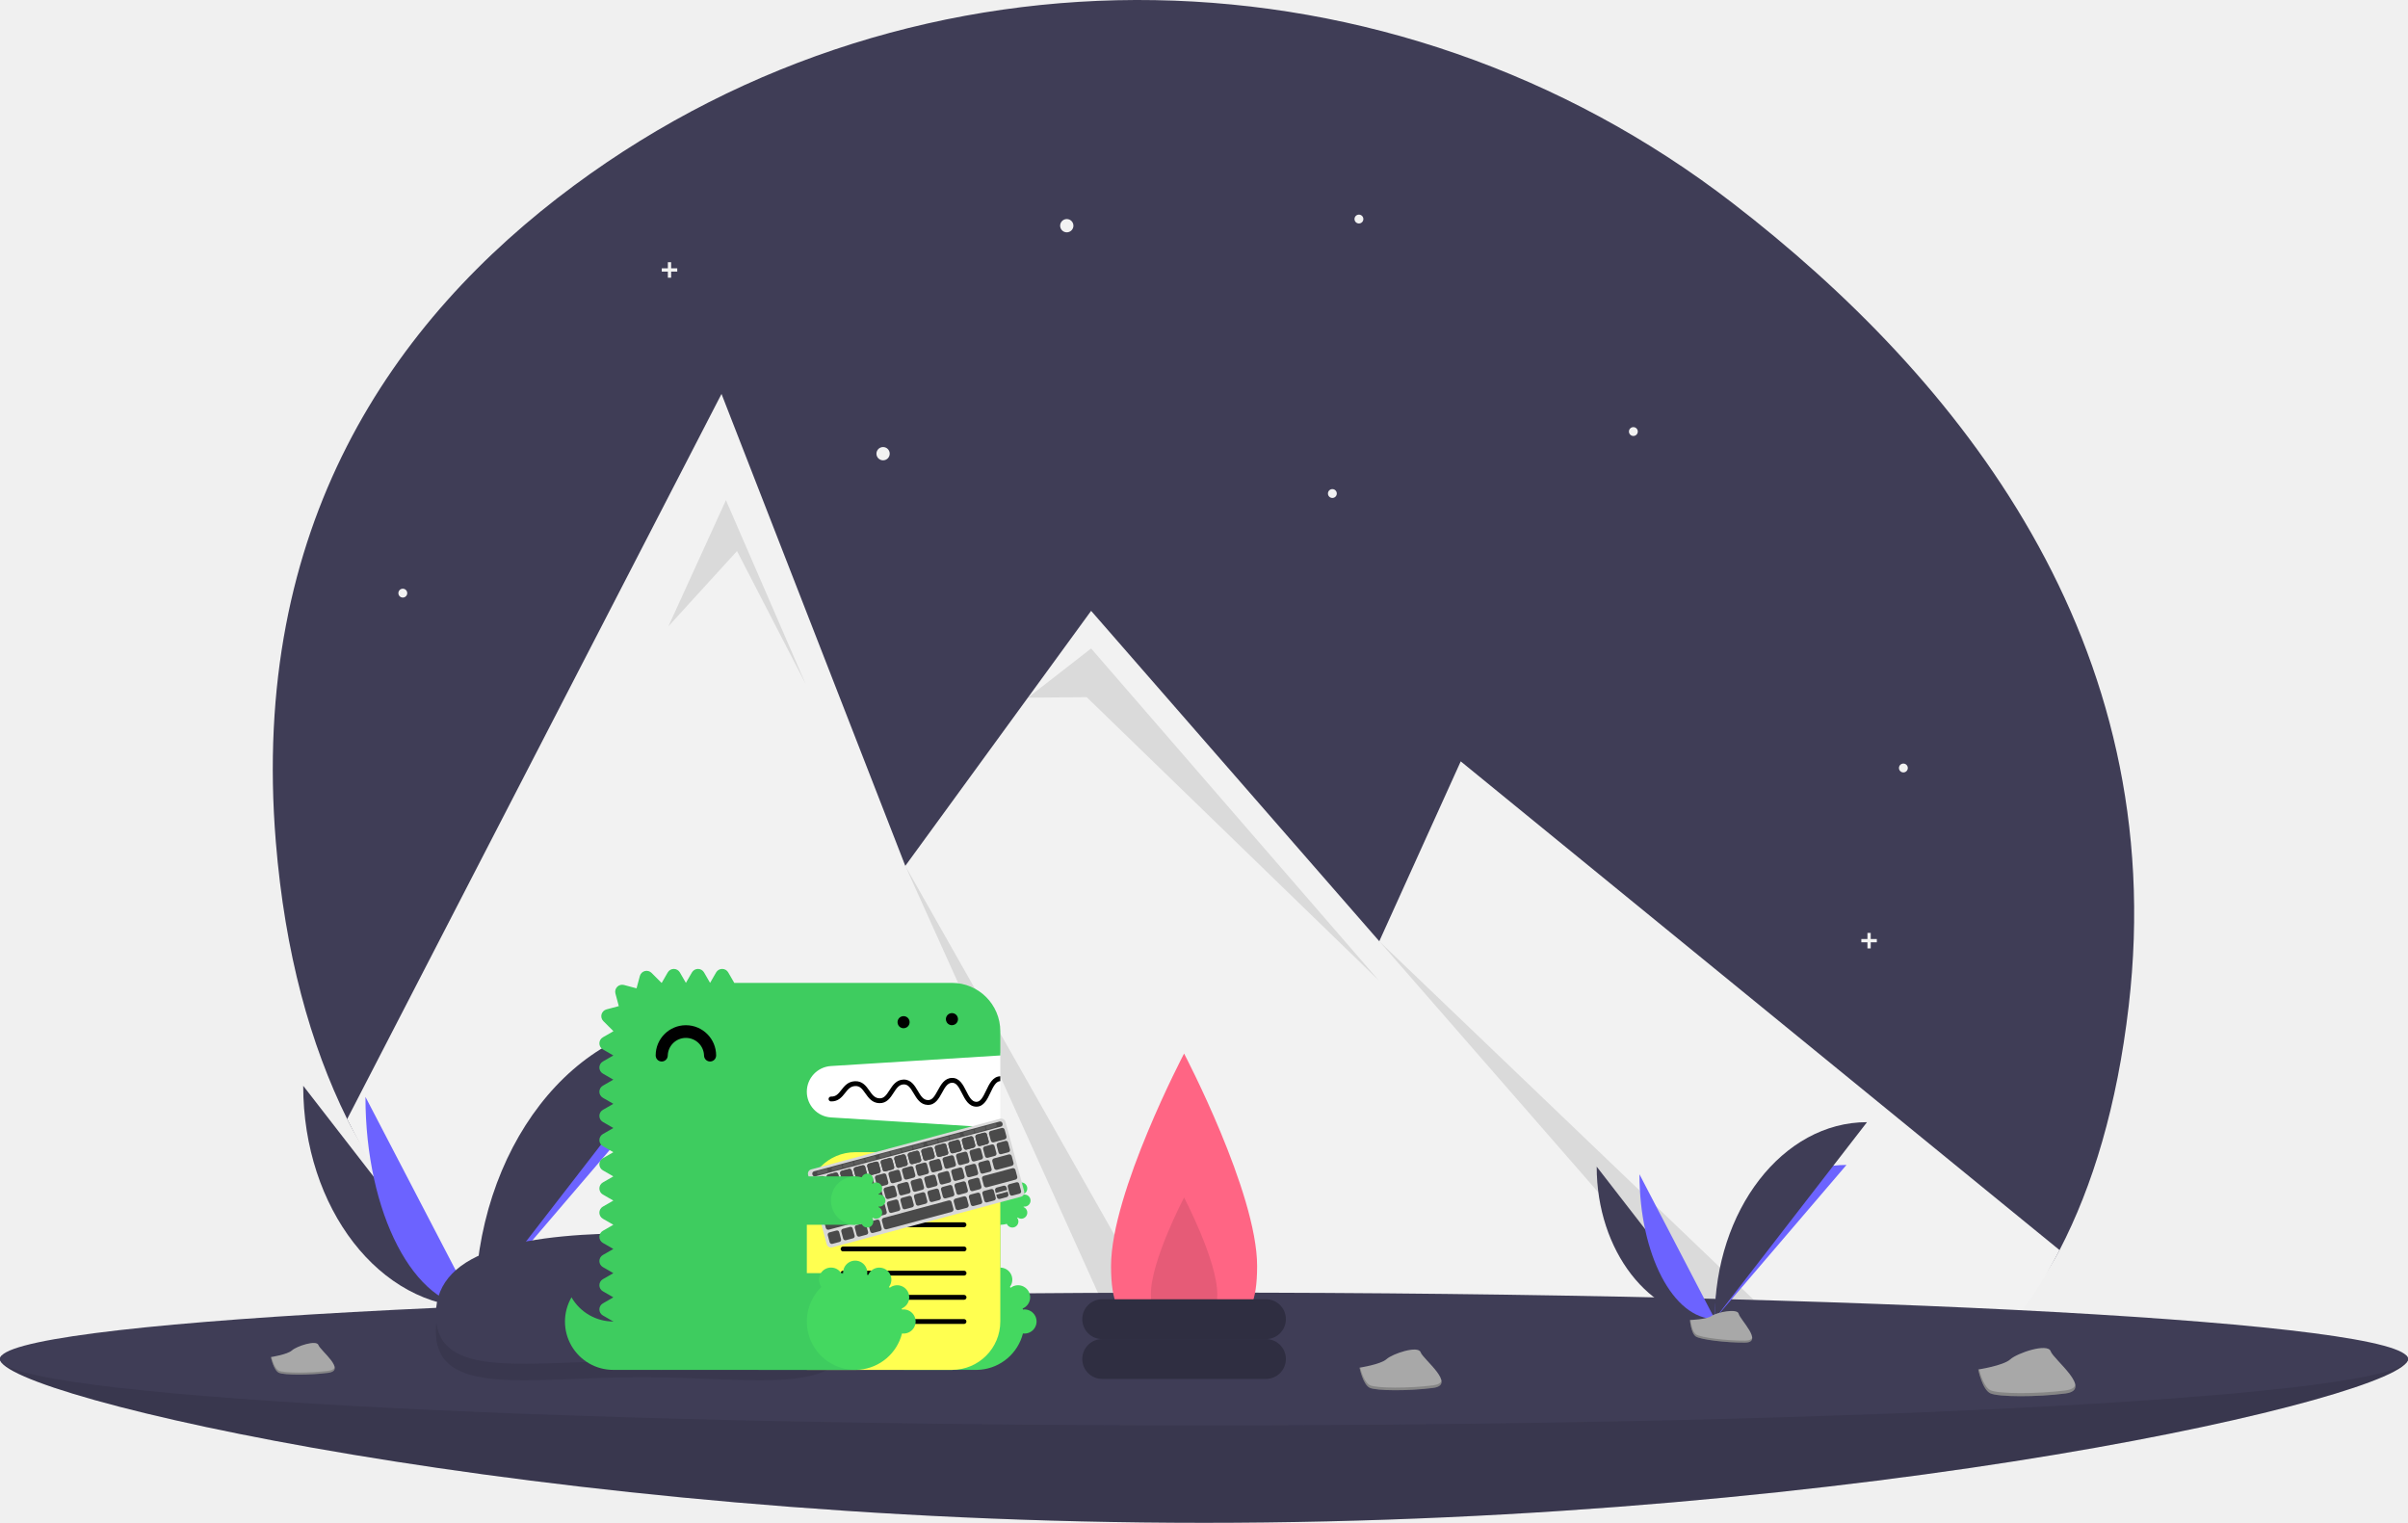
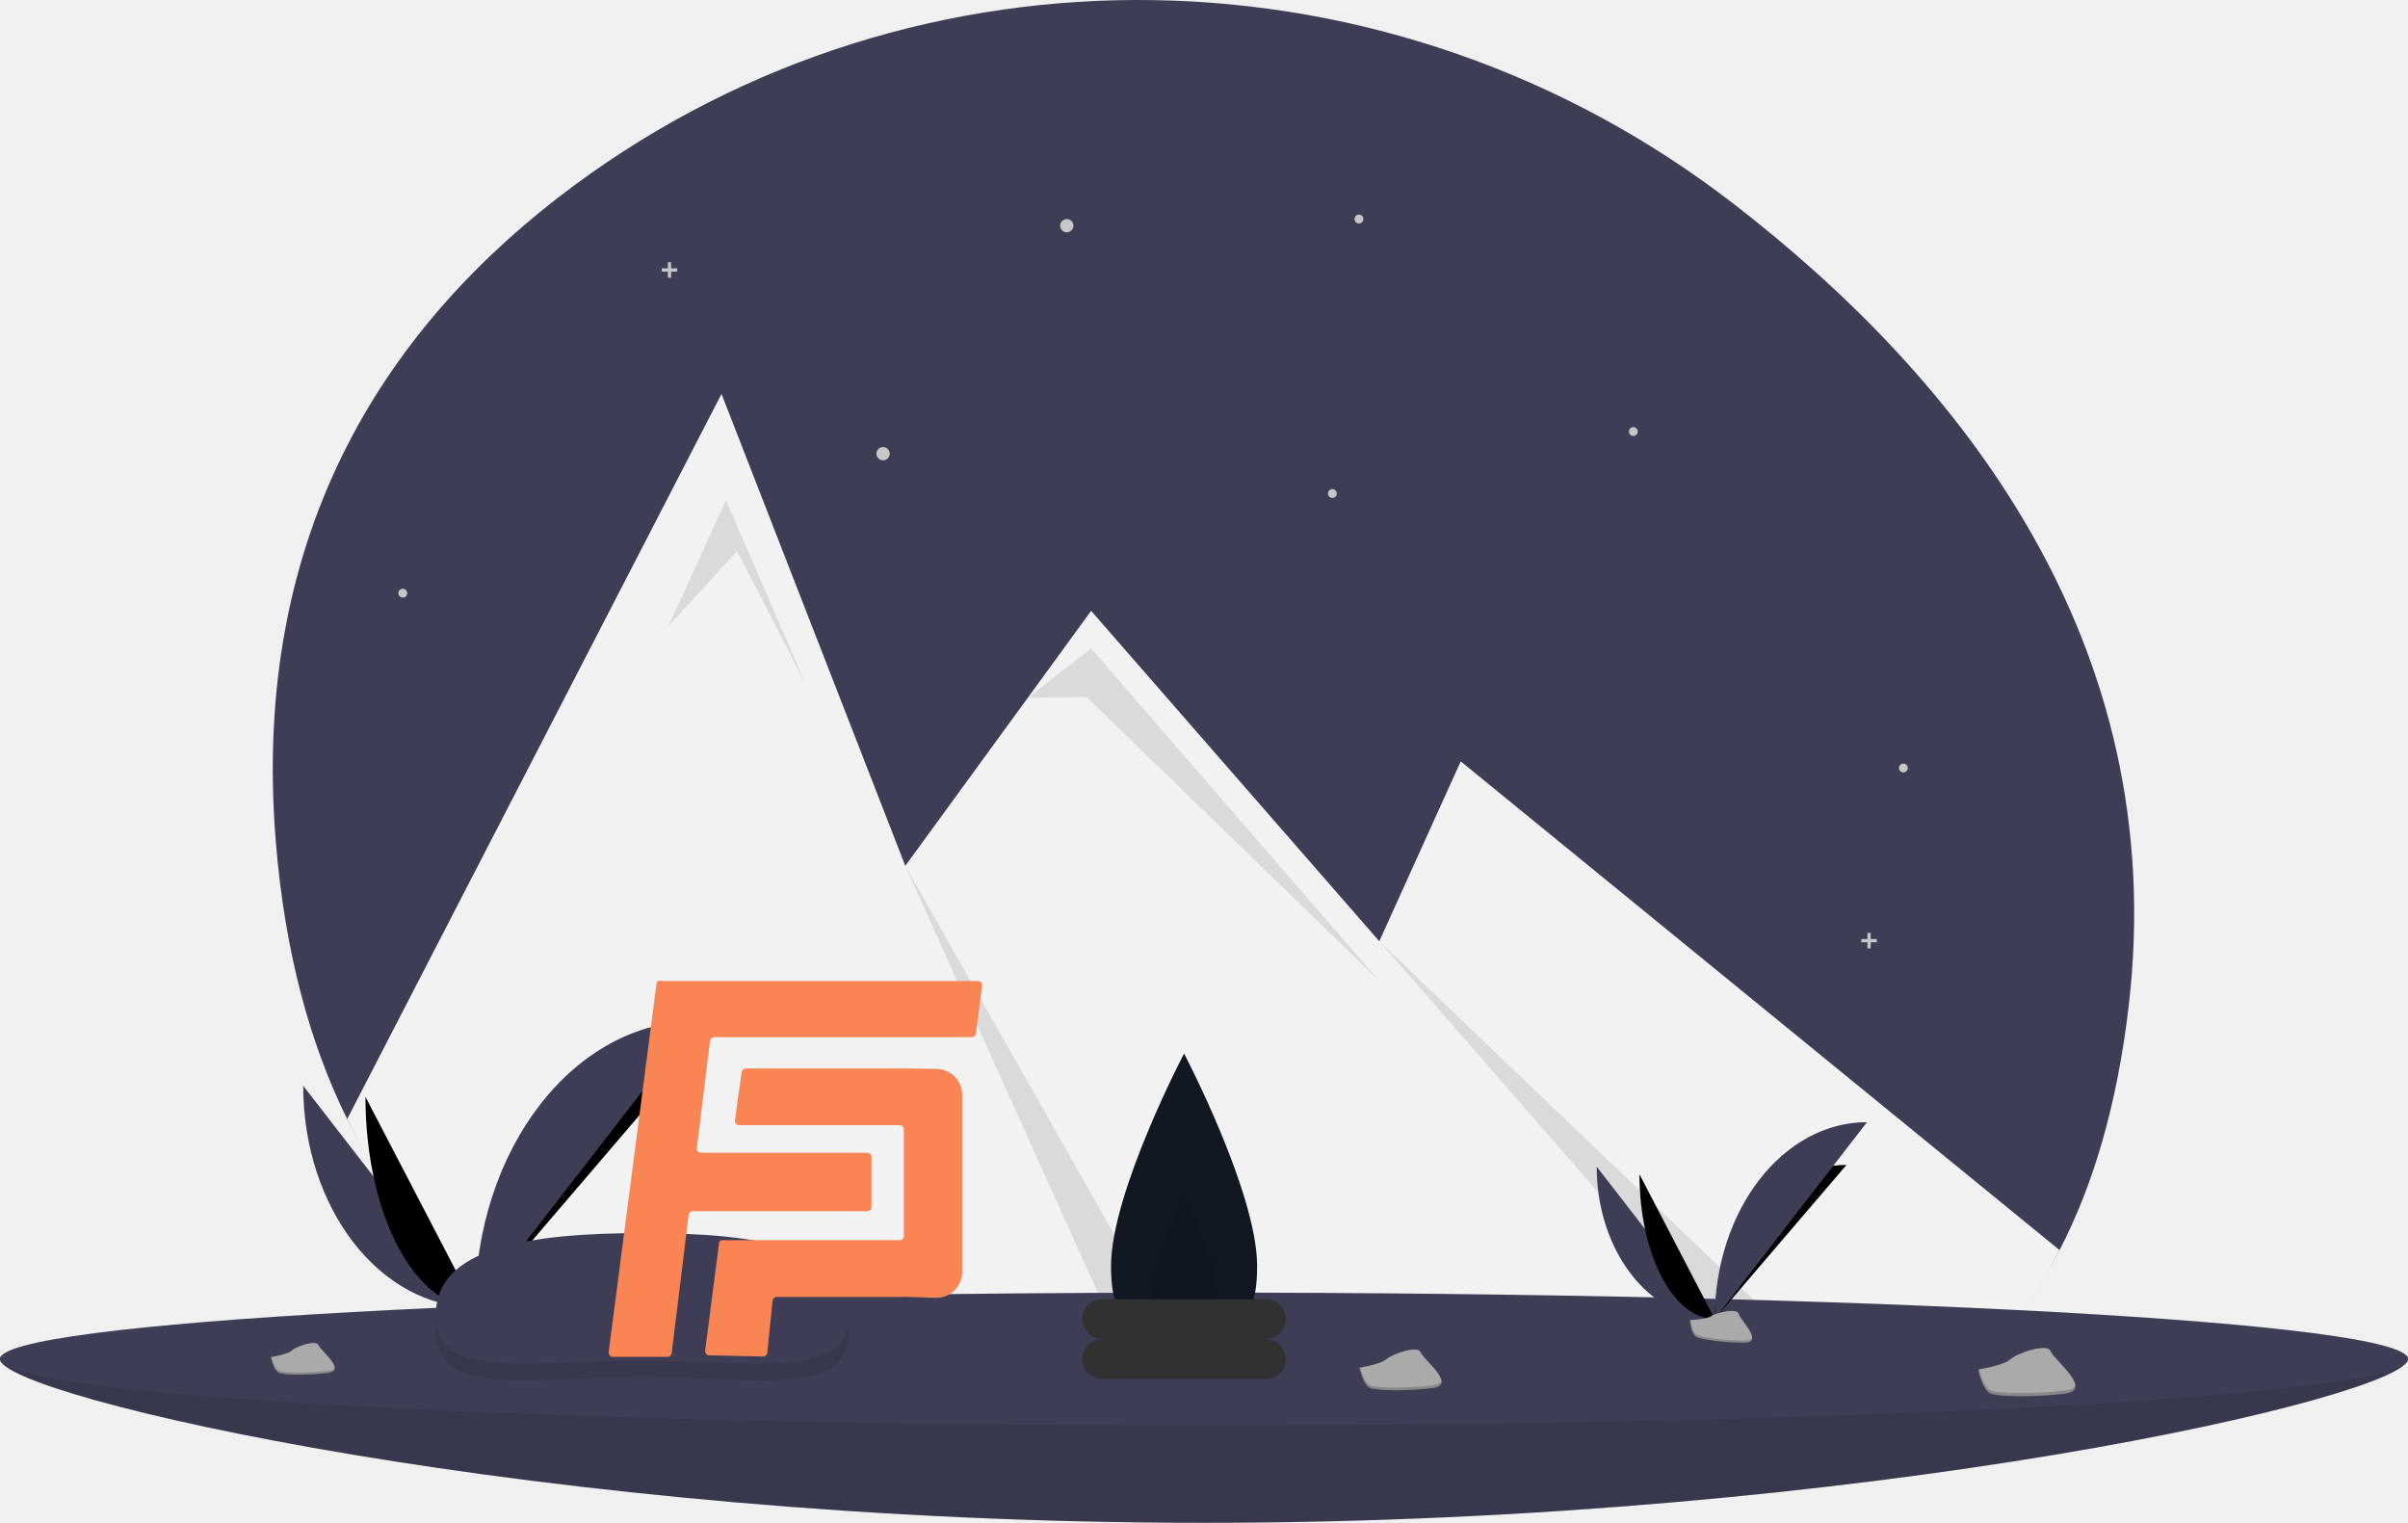
- <svg xmlns="http://www.w3.org/2000/svg" width="1088" height="687.962" viewBox="0 0 1088 687.962">
-   <g id="Group_12" data-name="Group 12" transform="translate(-57 -56)">
-     <g id="Group_11" data-name="Group 11" transform="translate(57 56)">
-       <path id="Path_83" data-name="Path 83" d="M1017.81,560.461c-5.27,45.15-16.22,81.4-31.25,110.31-20,38.52-54.21,54.04-84.77,70.28a193.275,193.275,0,0,1-27.46,11.94c-55.61,19.3-117.85,14.18-166.74,3.99a657.282,657.282,0,0,0-104.09-13.16q-14.97-.675-29.97-.67c-15.42.02-293.07,5.29-360.67-131.57-16.69-33.76-28.13-75-32.24-125.27-11.63-142.12,52.29-235.46,134.74-296.47,155.97-115.41,369.76-110.57,523.43,7.88C941.15,276.621,1036.99,396.031,1017.81,560.461Z" transform="translate(-56 -106.019)" fill="#3f3d56" />
-       <path id="Path_84" data-name="Path 84" d="M986.56,670.771c-20,38.52-47.21,64.04-77.77,80.28a193.272,193.272,0,0,1-27.46,11.94c-55.61,19.3-117.85,14.18-166.74,3.99a657.3,657.3,0,0,0-104.09-13.16q-14.97-.675-29.97-.67-23.13.03-46.25,1.72c-100.17,7.36-253.82-6.43-321.42-143.29L382,283.981,444.95,445.6l20.09,51.59,55.37-75.98L549,381.981l130.2,149.27,36.8-81.27L970.78,657.9l14.21,11.59Z" transform="translate(-56 -106.019)" fill="#f2f2f2" />
-       <path id="Path_85" data-name="Path 85" d="M302,282.962l26-57,36,83-31-60Z" opacity="0.1" />
-       <path id="Path_86" data-name="Path 86" d="M610.5,753.821q-14.97-.675-29.97-.67L465.04,497.191Z" transform="translate(-56 -106.019)" opacity="0.1" />
-       <path id="Path_87" data-name="Path 87" d="M464.411,315.191,493,292.962l130,150-132-128Z" opacity="0.1" />
-       <path id="Path_88" data-name="Path 88" d="M908.79,751.051a193.265,193.265,0,0,1-27.46,11.94L679.2,531.251Z" transform="translate(-56 -106.019)" opacity="0.1" />
-       <circle id="Ellipse_11" data-name="Ellipse 11" cx="3" cy="3" r="3" transform="translate(479 98.962)" fill="#f2f2f2" />
-       <circle id="Ellipse_12" data-name="Ellipse 12" cx="3" cy="3" r="3" transform="translate(396 201.962)" fill="#f2f2f2" />
-       <circle id="Ellipse_13" data-name="Ellipse 13" cx="2" cy="2" r="2" transform="translate(600 220.962)" fill="#f2f2f2" />
-       <circle id="Ellipse_14" data-name="Ellipse 14" cx="2" cy="2" r="2" transform="translate(180 265.962)" fill="#f2f2f2" />
-       <circle id="Ellipse_15" data-name="Ellipse 15" cx="2" cy="2" r="2" transform="translate(612 96.962)" fill="#f2f2f2" />
-       <circle id="Ellipse_16" data-name="Ellipse 16" cx="2" cy="2" r="2" transform="translate(736 192.962)" fill="#f2f2f2" />
-       <circle id="Ellipse_17" data-name="Ellipse 17" cx="2" cy="2" r="2" transform="translate(858 344.962)" fill="#f2f2f2" />
-       <path id="Path_89" data-name="Path 89" d="M306,121.222h-2.76v-2.76h-1.48v2.76H299V122.7h2.76v2.759h1.48V122.7H306Z" fill="#f2f2f2" />
-       <path id="Path_90" data-name="Path 90" d="M848,424.222h-2.76v-2.76h-1.48v2.76H841V425.7h2.76v2.759h1.48V425.7H848Z" fill="#f2f2f2" />
-       <path id="Path_91" data-name="Path 91" d="M1144,719.981c0,16.569-243.557,74-544,74s-544-57.431-544-74,243.557,14,544,14S1144,703.413,1144,719.981Z" transform="translate(-56 -106.019)" fill="#3f3d56" />
-       <path id="Path_92" data-name="Path 92" d="M1144,719.981c0,16.569-243.557,74-544,74s-544-57.431-544-74,243.557,14,544,14S1144,703.413,1144,719.981Z" transform="translate(-56 -106.019)" opacity="0.1" />
-       <ellipse id="Ellipse_18" data-name="Ellipse 18" cx="544" cy="30" rx="544" ry="30" transform="translate(0 583.962)" fill="#3f3d56" />
-       <path id="Path_93" data-name="Path 93" d="M624,677.981c0,33.137-14.775,24-33,24s-33,9.137-33-24,33-96,33-96S624,644.844,624,677.981Z" transform="translate(-56 -106.019)" fill="#ff6584" />
-       <path id="Path_94" data-name="Path 94" d="M606,690.66c0,15.062-6.716,10.909-15,10.909s-15,4.153-15-10.909,15-43.636,15-43.636S606,675.6,606,690.66Z" transform="translate(-56 -106.019)" opacity="0.1" />
-       <rect id="Rectangle_97" data-name="Rectangle 97" width="92" height="18" rx="9" transform="translate(489 604.962)" fill="#2f2e41" />
-       <rect id="Rectangle_98" data-name="Rectangle 98" width="92" height="18" rx="9" transform="translate(489 586.962)" fill="#2f2e41" />
-       <path id="Path_95" data-name="Path 95" d="M193,596.547c0,55.343,34.719,100.126,77.626,100.126" transform="translate(-56 -106.019)" fill="#3f3d56" />
-       <path id="Path_96" data-name="Path 96" d="M270.626,696.673c0-55.965,38.745-101.251,86.626-101.251" transform="translate(-56 -106.019)" fill="#6c63ff" />
-       <path id="Path_97" data-name="Path 97" d="M221.125,601.564c0,52.57,22.14,95.109,49.5,95.109" transform="translate(-56 -106.019)" fill="#6c63ff" />
-       <path id="Path_98" data-name="Path 98" d="M270.626,696.673c0-71.511,44.783-129.377,100.126-129.377" transform="translate(-56 -106.019)" fill="#3f3d56" />
-       <path id="Path_99" data-name="Path 99" d="M254.3,697.379s11.009-.339,14.326-2.7,16.934-5.183,17.757-1.395,16.544,18.844,4.115,18.945-28.879-1.936-32.19-3.953S254.3,697.379,254.3,697.379Z" transform="translate(-56 -106.019)" fill="#a8a8a8" />
-       <path id="Path_100" data-name="Path 100" d="M290.716,710.909c-12.429.1-28.879-1.936-32.19-3.953-2.522-1.536-3.527-7.048-3.863-9.591l-.368.014s.7,8.879,4.009,10.9,19.761,4.053,32.19,3.953c3.588-.029,4.827-1.305,4.759-3.2C294.755,710.174,293.386,710.887,290.716,710.909Z" transform="translate(-56 -106.019)" opacity="0.2" />
-       <path id="Path_101" data-name="Path 101" d="M777.429,633.081c0,38.029,23.857,68.8,53.341,68.8" transform="translate(-56 -106.019)" fill="#3f3d56" />
-       <path id="Path_102" data-name="Path 102" d="M830.769,701.882c0-38.456,26.623-69.575,59.525-69.575" transform="translate(-56 -106.019)" fill="#6c63ff" />
-       <path id="Path_103" data-name="Path 103" d="M796.755,636.528c0,36.124,15.213,65.354,34.014,65.354" transform="translate(-56 -106.019)" fill="#6c63ff" />
-       <path id="Path_104" data-name="Path 104" d="M830.769,701.882c0-49.139,30.773-88.9,68.8-88.9" transform="translate(-56 -106.019)" fill="#3f3d56" />
-       <path id="Path_105" data-name="Path 105" d="M819.548,702.367s7.565-.233,9.844-1.856,11.636-3.562,12.2-.958,11.368,12.949,2.828,13.018-19.844-1.33-22.119-2.716S819.548,702.367,819.548,702.367Z" transform="translate(-56 -106.019)" fill="#a8a8a8" />
-       <path id="Path_106" data-name="Path 106" d="M844.574,711.664c-8.54.069-19.844-1.33-22.119-2.716-1.733-1.056-2.423-4.843-2.654-6.59l-.253.01s.479,6.1,2.755,7.487,13.579,2.785,22.119,2.716c2.465-.02,3.317-.9,3.27-2.2C847.349,711.159,846.409,711.649,844.574,711.664Z" transform="translate(-56 -106.019)" opacity="0.2" />
-       <path id="Path_107" data-name="Path 107" d="M949.813,724.718s11.36-1.729,14.5-4.591,16.89-7.488,18.217-3.667,19.494,17.447,6.633,19.107-30.153,1.609-33.835-.065S949.813,724.718,949.813,724.718Z" transform="translate(-56 -106.019)" fill="#a8a8a8" />
-       <path id="Path_108" data-name="Path 108" d="M989.228,734.173c-12.86,1.659-30.153,1.609-33.835-.065-2.8-1.275-4.535-6.858-5.2-9.45l-.379.061s1.833,9.109,5.516,10.783,20.975,1.725,33.835.065c3.712-.479,4.836-1.956,4.529-3.906C993.319,732.907,991.991,733.817,989.228,734.173Z" transform="translate(-56 -106.019)" opacity="0.2" />
-       <path id="Path_109" data-name="Path 109" d="M670.26,723.9s9.587-1.459,12.237-3.875,14.255-6.32,15.374-3.095,16.452,14.725,5.6,16.125-25.448,1.358-28.555-.055S670.26,723.9,670.26,723.9Z" transform="translate(-56 -106.019)" fill="#a8a8a8" />
-       <path id="Path_110" data-name="Path 110" d="M703.524,731.875c-10.853,1.4-25.448,1.358-28.555-.055-2.367-1.076-3.827-5.788-4.39-7.976l-.32.051s1.547,7.687,4.655,9.1,17.7,1.456,28.555.055c3.133-.4,4.081-1.651,3.822-3.3C706.977,730.807,705.856,731.575,703.524,731.875Z" transform="translate(-56 -106.019)" opacity="0.2" />
-       <path id="Path_111" data-name="Path 111" d="M178.389,719.109s7.463-1.136,9.527-3.016,11.1-4.92,11.969-2.409,12.808,11.463,4.358,12.553-19.811,1.057-22.23-.043S178.389,719.109,178.389,719.109Z" transform="translate(-56 -106.019)" fill="#a8a8a8" />
-       <path id="Path_112" data-name="Path 112" d="M204.285,725.321c-8.449,1.09-19.811,1.057-22.23-.043-1.842-.838-2.979-4.506-3.417-6.209l-.249.04s1.2,5.984,3.624,7.085,13.781,1.133,22.23.043c2.439-.315,3.177-1.285,2.976-2.566C206.973,724.489,206.1,725.087,204.285,725.321Z" transform="translate(-56 -106.019)" opacity="0.2" />
-       <path id="Path_113" data-name="Path 113" d="M439.7,707.337c0,30.22-42.124,20.873-93.7,20.873s-93.074,9.347-93.074-20.873,42.118-36.793,93.694-36.793S439.7,677.117,439.7,707.337Z" transform="translate(-56 -106.019)" opacity="0.1" />
-       <path id="Path_114" data-name="Path 114" d="M439.7,699.9c0,30.22-42.124,20.873-93.7,20.873s-93.074,9.347-93.074-20.873S295.04,663.1,346.616,663.1,439.7,669.676,439.7,699.9Z" transform="translate(-56 -106.019)" fill="#3f3d56" />
-     </g>
-     <g id="docusaurus_keytar" transform="translate(312.271 493.733)">
-       <path id="Path_40" data-name="Path 40" d="M99,52h91.791V89.153H99Z" transform="translate(5.904 -14.001)" fill="#fff" fill-rule="evenodd" />
-       <path id="Path_41" data-name="Path 41" d="M24.855,163.927A21.828,21.828,0,0,1,5.947,153a21.829,21.829,0,0,0,18.908,32.782H46.71V163.927Z" transform="translate(-3 -4.634)" fill="#3ecc5f" fill-rule="evenodd" />
-       <path id="Path_42" data-name="Path 42" d="M121.861,61.1l76.514-4.782V45.39A21.854,21.854,0,0,0,176.52,23.535H78.173L75.441,18.8a3.154,3.154,0,0,0-5.464,0l-2.732,4.732L64.513,18.8a3.154,3.154,0,0,0-5.464,0l-2.732,4.732L53.586,18.8a3.154,3.154,0,0,0-5.464,0L45.39,23.535c-.024,0-.046,0-.071,0l-4.526-4.525a3.153,3.153,0,0,0-5.276,1.414l-1.5,5.577-5.674-1.521a3.154,3.154,0,0,0-3.863,3.864L26,34.023l-5.575,1.494a3.155,3.155,0,0,0-1.416,5.278l4.526,4.526c0,.023,0,.046,0,.07L18.8,48.122a3.154,3.154,0,0,0,0,5.464l4.732,2.732L18.8,59.05a3.154,3.154,0,0,0,0,5.464l4.732,2.732L18.8,69.977a3.154,3.154,0,0,0,0,5.464l4.732,2.732L18.8,80.9a3.154,3.154,0,0,0,0,5.464L23.535,89.1,18.8,91.832a3.154,3.154,0,0,0,0,5.464l4.732,2.732L18.8,102.76a3.154,3.154,0,0,0,0,5.464l4.732,2.732L18.8,113.687a3.154,3.154,0,0,0,0,5.464l4.732,2.732L18.8,124.615a3.154,3.154,0,0,0,0,5.464l4.732,2.732L18.8,135.542a3.154,3.154,0,0,0,0,5.464l4.732,2.732L18.8,146.469a3.154,3.154,0,0,0,0,5.464l4.732,2.732L18.8,157.4a3.154,3.154,0,0,0,0,5.464l4.732,2.732L18.8,168.324a3.154,3.154,0,0,0,0,5.464l4.732,2.732A21.854,21.854,0,0,0,45.39,198.375H176.52a21.854,21.854,0,0,0,21.855-21.855V89.1l-76.514-4.782a11.632,11.632,0,0,1,0-23.219" transform="translate(-1.681 -17.226)" fill="#3ecc5f" fill-rule="evenodd" />
-       <path id="Path_43" data-name="Path 43" d="M143,186.71h32.782V143H143Z" transform="translate(9.984 -5.561)" fill="#3ecc5f" fill-rule="evenodd" />
-       <path id="Path_44" data-name="Path 44" d="M196.71,159.855a5.438,5.438,0,0,0-.7.07c-.042-.164-.081-.329-.127-.493a5.457,5.457,0,1,0-5.4-9.372q-.181-.185-.366-.367a5.454,5.454,0,1,0-9.384-5.4c-.162-.046-.325-.084-.486-.126a5.467,5.467,0,1,0-10.788,0c-.162.042-.325.08-.486.126a5.457,5.457,0,1,0-9.384,5.4,21.843,21.843,0,1,0,36.421,21.02,5.452,5.452,0,1,0,.7-10.858" transform="translate(10.912 -6.025)" fill="#44d860" fill-rule="evenodd" />
-       <path id="Path_45" data-name="Path 45" d="M153,124.855h32.782V103H153Z" transform="translate(10.912 -9.271)" fill="#3ecc5f" fill-rule="evenodd" />
-       <path id="Path_46" data-name="Path 46" d="M194.855,116.765a2.732,2.732,0,1,0,0-5.464,2.811,2.811,0,0,0-.349.035c-.022-.082-.04-.164-.063-.246a2.733,2.733,0,0,0-1.052-5.253,2.7,2.7,0,0,0-1.648.566q-.09-.093-.184-.184a2.7,2.7,0,0,0,.553-1.633,2.732,2.732,0,0,0-5.245-1.07,10.928,10.928,0,1,0,0,21.031,2.732,2.732,0,0,0,5.245-1.07,2.7,2.7,0,0,0-.553-1.633q.093-.09.184-.184a2.7,2.7,0,0,0,1.648.566,2.732,2.732,0,0,0,1.052-5.253c.023-.081.042-.164.063-.246a2.814,2.814,0,0,0,.349.035" transform="translate(12.767 -9.377)" fill="#44d860" fill-rule="evenodd" />
-       <path id="Path_47" data-name="Path 47" d="M65.087,56.891a2.732,2.732,0,0,1-2.732-2.732,8.2,8.2,0,0,0-16.391,0,2.732,2.732,0,0,1-5.464,0,13.659,13.659,0,0,1,27.319,0,2.732,2.732,0,0,1-2.732,2.732" transform="translate(0.478 -15.068)" fill-rule="evenodd" />
-       <path id="Path_48" data-name="Path 48" d="M103,191.347h65.565a21.854,21.854,0,0,0,21.855-21.855V93H124.855A21.854,21.854,0,0,0,103,114.855Z" transform="translate(6.275 -10.199)" fill="#ffff50" fill-rule="evenodd" />
-       <path id="Path_49" data-name="Path 49" d="M173.216,129.787H118.535a1.093,1.093,0,1,1,0-2.185h54.681a1.093,1.093,0,0,1,0,2.185m0,21.855H118.535a1.093,1.093,0,1,1,0-2.186h54.681a1.093,1.093,0,0,1,0,2.186m0,21.855H118.535a1.093,1.093,0,1,1,0-2.185h54.681a1.093,1.093,0,0,1,0,2.185m0-54.434H118.535a1.093,1.093,0,1,1,0-2.185h54.681a1.093,1.093,0,0,1,0,2.185m0,21.652H118.535a1.093,1.093,0,1,1,0-2.186h54.681a1.093,1.093,0,0,1,0,2.186m0,21.855H118.535a1.093,1.093,0,1,1,0-2.186h54.681a1.093,1.093,0,0,1,0,2.186M189.585,61.611c-.013,0-.024-.007-.037-.005-3.377.115-4.974,3.492-6.384,6.472-1.471,3.114-2.608,5.139-4.473,5.078-2.064-.074-3.244-2.406-4.494-4.874-1.436-2.835-3.075-6.049-6.516-5.929-3.329.114-4.932,3.053-6.346,5.646-1.5,2.762-2.529,4.442-4.5,4.364-2.106-.076-3.225-1.972-4.52-4.167-1.444-2.443-3.112-5.191-6.487-5.1-3.272.113-4.879,2.606-6.3,4.808-1.5,2.328-2.552,3.746-4.551,3.662-2.156-.076-3.27-1.65-4.558-3.472-1.447-2.047-3.077-4.363-6.442-4.251-3.2.109-4.807,2.153-6.224,3.954-1.346,1.709-2.4,3.062-4.621,2.977a1.093,1.093,0,0,0-.079,2.186c3.3.11,4.967-1.967,6.417-3.81,1.286-1.635,2.4-3.045,4.582-3.12,2.1-.09,3.091,1.218,4.584,3.327,1.417,2,3.026,4.277,6.263,4.394,3.391.114,5.022-2.42,6.467-4.663,1.292-2,2.406-3.734,4.535-3.807,1.959-.073,3.026,1.475,4.529,4.022,1.417,2.4,3.023,5.121,6.324,5.241,3.415.118,5.064-2.863,6.5-5.5,1.245-2.282,2.419-4.437,4.5-4.509,1.959-.046,2.981,1.743,4.492,4.732,1.412,2.79,3.013,5.95,6.365,6.071l.185,0c3.348,0,4.937-3.36,6.343-6.331,1.245-2.634,2.423-5.114,4.444-5.216Z" transform="translate(7.109 -13.11)" fill-rule="evenodd" />
-       <path id="Path_50" data-name="Path 50" d="M83,186.71h43.71V143H83Z" transform="translate(4.42 -5.561)" fill="#3ecc5f" fill-rule="evenodd" />
-       <g id="Group_8" data-name="Group 8" transform="matrix(0.966, -0.259, 0.259, 0.966, 109.327, 91.085)">
-         <rect id="Rectangle_3" data-name="Rectangle 3" width="92.361" height="36.462" rx="2" transform="translate(0 0)" fill="#d8d8d8" />
-         <g id="Group_2" data-name="Group 2" transform="translate(1.531 23.03)">
-           <rect id="Rectangle_4" data-name="Rectangle 4" width="5.336" height="5.336" rx="1" transform="translate(16.797 0)" fill="#4a4a4a" />
-           <rect id="Rectangle_5" data-name="Rectangle 5" width="5.336" height="5.336" rx="1" transform="translate(23.12 0)" fill="#4a4a4a" />
-           <rect id="Rectangle_6" data-name="Rectangle 6" width="5.336" height="5.336" rx="1" transform="translate(29.444 0)" fill="#4a4a4a" />
-           <rect id="Rectangle_7" data-name="Rectangle 7" width="5.336" height="5.336" rx="1" transform="translate(35.768 0)" fill="#4a4a4a" />
-           <rect id="Rectangle_8" data-name="Rectangle 8" width="5.336" height="5.336" rx="1" transform="translate(42.091 0)" fill="#4a4a4a" />
-           <rect id="Rectangle_9" data-name="Rectangle 9" width="5.336" height="5.336" rx="1" transform="translate(48.415 0)" fill="#4a4a4a" />
-           <rect id="Rectangle_10" data-name="Rectangle 10" width="5.336" height="5.336" rx="1" transform="translate(54.739 0)" fill="#4a4a4a" />
-           <rect id="Rectangle_11" data-name="Rectangle 11" width="5.336" height="5.336" rx="1" transform="translate(61.063 0)" fill="#4a4a4a" />
-           <rect id="Rectangle_12" data-name="Rectangle 12" width="5.336" height="5.336" rx="1" transform="translate(67.386 0)" fill="#4a4a4a" />
-           <path id="Path_51" data-name="Path 51" d="M1.093,0H14.518a1.093,1.093,0,0,1,1.093,1.093V4.243a1.093,1.093,0,0,1-1.093,1.093H1.093A1.093,1.093,0,0,1,0,4.243V1.093A1.093,1.093,0,0,1,1.093,0ZM75,0H88.426a1.093,1.093,0,0,1,1.093,1.093V4.243a1.093,1.093,0,0,1-1.093,1.093H75a1.093,1.093,0,0,1-1.093-1.093V1.093A1.093,1.093,0,0,1,75,0Z" transform="translate(0 0)" fill="#4a4a4a" fill-rule="evenodd" />
-         </g>
-         <g id="Group_3" data-name="Group 3" transform="translate(1.531 10.261)">
-           <path id="Path_52" data-name="Path 52" d="M1.093,0H6.218A1.093,1.093,0,0,1,7.31,1.093V4.242A1.093,1.093,0,0,1,6.218,5.335H1.093A1.093,1.093,0,0,1,0,4.242V1.093A1.093,1.093,0,0,1,1.093,0Z" transform="translate(0 0)" fill="#4a4a4a" fill-rule="evenodd" />
-           <rect id="Rectangle_13" data-name="Rectangle 13" width="5.336" height="5.336" rx="1" transform="translate(8.299 0)" fill="#4a4a4a" />
-           <rect id="Rectangle_14" data-name="Rectangle 14" width="5.336" height="5.336" rx="1" transform="translate(14.623 0)" fill="#4a4a4a" />
-           <rect id="Rectangle_15" data-name="Rectangle 15" width="5.336" height="5.336" rx="1" transform="translate(20.947 0)" fill="#4a4a4a" />
-           <rect id="Rectangle_16" data-name="Rectangle 16" width="5.336" height="5.336" rx="1" transform="translate(27.271 0)" fill="#4a4a4a" />
-           <rect id="Rectangle_17" data-name="Rectangle 17" width="5.336" height="5.336" rx="1" transform="translate(33.594 0)" fill="#4a4a4a" />
-           <rect id="Rectangle_18" data-name="Rectangle 18" width="5.336" height="5.336" rx="1" transform="translate(39.918 0)" fill="#4a4a4a" />
-           <rect id="Rectangle_19" data-name="Rectangle 19" width="5.336" height="5.336" rx="1" transform="translate(46.242 0)" fill="#4a4a4a" />
-           <rect id="Rectangle_20" data-name="Rectangle 20" width="5.336" height="5.336" rx="1" transform="translate(52.565 0)" fill="#4a4a4a" />
-           <rect id="Rectangle_21" data-name="Rectangle 21" width="5.336" height="5.336" rx="1" transform="translate(58.888 0)" fill="#4a4a4a" />
-           <rect id="Rectangle_22" data-name="Rectangle 22" width="5.336" height="5.336" rx="1" transform="translate(65.212 0)" fill="#4a4a4a" />
-           <rect id="Rectangle_23" data-name="Rectangle 23" width="5.336" height="5.336" rx="1" transform="translate(71.536 0)" fill="#4a4a4a" />
-           <rect id="Rectangle_24" data-name="Rectangle 24" width="5.336" height="5.336" rx="1" transform="translate(77.859 0)" fill="#4a4a4a" />
-           <rect id="Rectangle_25" data-name="Rectangle 25" width="5.336" height="5.336" rx="1" transform="translate(84.183 0)" fill="#4a4a4a" />
-         </g>
-         <g id="Group_4" data-name="Group 4" transform="translate(91.05 9.546) rotate(180)">
-           <path id="Path_53" data-name="Path 53" d="M1.093,0H6.219A1.093,1.093,0,0,1,7.312,1.093v3.15A1.093,1.093,0,0,1,6.219,5.336H1.093A1.093,1.093,0,0,1,0,4.243V1.093A1.093,1.093,0,0,1,1.093,0Z" transform="translate(0 0)" fill="#4a4a4a" fill-rule="evenodd" />
-           <rect id="Rectangle_26" data-name="Rectangle 26" width="5.336" height="5.336" rx="1" transform="translate(8.299 0)" fill="#4a4a4a" />
-           <rect id="Rectangle_27" data-name="Rectangle 27" width="5.336" height="5.336" rx="1" transform="translate(14.623 0)" fill="#4a4a4a" />
-           <rect id="Rectangle_28" data-name="Rectangle 28" width="5.336" height="5.336" rx="1" transform="translate(20.947 0)" fill="#4a4a4a" />
-           <rect id="Rectangle_29" data-name="Rectangle 29" width="5.336" height="5.336" rx="1" transform="translate(27.271 0)" fill="#4a4a4a" />
-           <rect id="Rectangle_30" data-name="Rectangle 30" width="5.336" height="5.336" rx="1" transform="translate(33.594 0)" fill="#4a4a4a" />
-           <rect id="Rectangle_31" data-name="Rectangle 31" width="5.336" height="5.336" rx="1" transform="translate(39.918 0)" fill="#4a4a4a" />
-           <rect id="Rectangle_32" data-name="Rectangle 32" width="5.336" height="5.336" rx="1" transform="translate(46.242 0)" fill="#4a4a4a" />
-           <rect id="Rectangle_33" data-name="Rectangle 33" width="5.336" height="5.336" rx="1" transform="translate(52.565 0)" fill="#4a4a4a" />
-           <rect id="Rectangle_34" data-name="Rectangle 34" width="5.336" height="5.336" rx="1" transform="translate(58.889 0)" fill="#4a4a4a" />
-           <rect id="Rectangle_35" data-name="Rectangle 35" width="5.336" height="5.336" rx="1" transform="translate(65.213 0)" fill="#4a4a4a" />
-           <rect id="Rectangle_36" data-name="Rectangle 36" width="5.336" height="5.336" rx="1" transform="translate(71.537 0)" fill="#4a4a4a" />
-           <rect id="Rectangle_37" data-name="Rectangle 37" width="5.336" height="5.336" rx="1" transform="translate(77.86 0)" fill="#4a4a4a" />
-           <rect id="Rectangle_38" data-name="Rectangle 38" width="5.336" height="5.336" rx="1" transform="translate(84.183 0)" fill="#4a4a4a" />
-           <rect id="Rectangle_39" data-name="Rectangle 39" width="5.336" height="5.336" rx="1" transform="translate(8.299 0)" fill="#4a4a4a" />
-           <rect id="Rectangle_40" data-name="Rectangle 40" width="5.336" height="5.336" rx="1" transform="translate(14.623 0)" fill="#4a4a4a" />
-           <rect id="Rectangle_41" data-name="Rectangle 41" width="5.336" height="5.336" rx="1" transform="translate(20.947 0)" fill="#4a4a4a" />
-           <rect id="Rectangle_42" data-name="Rectangle 42" width="5.336" height="5.336" rx="1" transform="translate(27.271 0)" fill="#4a4a4a" />
-           <rect id="Rectangle_43" data-name="Rectangle 43" width="5.336" height="5.336" rx="1" transform="translate(33.594 0)" fill="#4a4a4a" />
-           <rect id="Rectangle_44" data-name="Rectangle 44" width="5.336" height="5.336" rx="1" transform="translate(39.918 0)" fill="#4a4a4a" />
-           <rect id="Rectangle_45" data-name="Rectangle 45" width="5.336" height="5.336" rx="1" transform="translate(46.242 0)" fill="#4a4a4a" />
-           <rect id="Rectangle_46" data-name="Rectangle 46" width="5.336" height="5.336" rx="1" transform="translate(52.565 0)" fill="#4a4a4a" />
-           <rect id="Rectangle_47" data-name="Rectangle 47" width="5.336" height="5.336" rx="1" transform="translate(58.889 0)" fill="#4a4a4a" />
-           <rect id="Rectangle_48" data-name="Rectangle 48" width="5.336" height="5.336" rx="1" transform="translate(65.213 0)" fill="#4a4a4a" />
-           <rect id="Rectangle_49" data-name="Rectangle 49" width="5.336" height="5.336" rx="1" transform="translate(71.537 0)" fill="#4a4a4a" />
-           <rect id="Rectangle_50" data-name="Rectangle 50" width="5.336" height="5.336" rx="1" transform="translate(77.86 0)" fill="#4a4a4a" />
-           <rect id="Rectangle_51" data-name="Rectangle 51" width="5.336" height="5.336" rx="1" transform="translate(84.183 0)" fill="#4a4a4a" />
-         </g>
-         <g id="Group_6" data-name="Group 6" transform="translate(1.531 16.584)">
-           <path id="Path_54" data-name="Path 54" d="M1.093,0h7.3A1.093,1.093,0,0,1,9.485,1.093v3.15A1.093,1.093,0,0,1,8.392,5.336h-7.3A1.093,1.093,0,0,1,0,4.243V1.094A1.093,1.093,0,0,1,1.093,0Z" transform="translate(0 0)" fill="#4a4a4a" fill-rule="evenodd" />
-           <g id="Group_5" data-name="Group 5" transform="translate(10.671 0)">
-             <rect id="Rectangle_52" data-name="Rectangle 52" width="5.336" height="5.336" rx="1" fill="#4a4a4a" />
-             <rect id="Rectangle_53" data-name="Rectangle 53" width="5.336" height="5.336" rx="1" transform="translate(6.324 0)" fill="#4a4a4a" />
-             <rect id="Rectangle_54" data-name="Rectangle 54" width="5.336" height="5.336" rx="1" transform="translate(12.647 0)" fill="#4a4a4a" />
-             <rect id="Rectangle_55" data-name="Rectangle 55" width="5.336" height="5.336" rx="1" transform="translate(18.971 0)" fill="#4a4a4a" />
-             <rect id="Rectangle_56" data-name="Rectangle 56" width="5.336" height="5.336" rx="1" transform="translate(25.295 0)" fill="#4a4a4a" />
-             <rect id="Rectangle_57" data-name="Rectangle 57" width="5.336" height="5.336" rx="1" transform="translate(31.619 0)" fill="#4a4a4a" />
-             <rect id="Rectangle_58" data-name="Rectangle 58" width="5.336" height="5.336" rx="1" transform="translate(37.942 0)" fill="#4a4a4a" />
-             <rect id="Rectangle_59" data-name="Rectangle 59" width="5.336" height="5.336" rx="1" transform="translate(44.265 0)" fill="#4a4a4a" />
-             <rect id="Rectangle_60" data-name="Rectangle 60" width="5.336" height="5.336" rx="1" transform="translate(50.589 0)" fill="#4a4a4a" />
-             <rect id="Rectangle_61" data-name="Rectangle 61" width="5.336" height="5.336" rx="1" transform="translate(56.912 0)" fill="#4a4a4a" />
-             <rect id="Rectangle_62" data-name="Rectangle 62" width="5.336" height="5.336" rx="1" transform="translate(63.236 0)" fill="#4a4a4a" />
-           </g>
-           <path id="Path_55" data-name="Path 55" d="M1.094,0H8A1.093,1.093,0,0,1,9.091,1.093v3.15A1.093,1.093,0,0,1,8,5.336H1.093A1.093,1.093,0,0,1,0,4.243V1.094A1.093,1.093,0,0,1,1.093,0Z" transform="translate(80.428 0)" fill="#4a4a4a" fill-rule="evenodd" />
-         </g>
-         <g id="Group_7" data-name="Group 7" transform="translate(1.531 29.627)">
-           <rect id="Rectangle_63" data-name="Rectangle 63" width="5.336" height="5.336" rx="1" transform="translate(0 0)" fill="#4a4a4a" />
-           <rect id="Rectangle_64" data-name="Rectangle 64" width="5.336" height="5.336" rx="1" transform="translate(6.324 0)" fill="#4a4a4a" />
-           <rect id="Rectangle_65" data-name="Rectangle 65" width="5.336" height="5.336" rx="1" transform="translate(12.647 0)" fill="#4a4a4a" />
-           <rect id="Rectangle_66" data-name="Rectangle 66" width="5.336" height="5.336" rx="1" transform="translate(18.971 0)" fill="#4a4a4a" />
-           <path id="Path_56" data-name="Path 56" d="M1.093,0H31.515a1.093,1.093,0,0,1,1.093,1.093V4.244a1.093,1.093,0,0,1-1.093,1.093H1.093A1.093,1.093,0,0,1,0,4.244V1.093A1.093,1.093,0,0,1,1.093,0ZM34.687,0h3.942a1.093,1.093,0,0,1,1.093,1.093V4.244a1.093,1.093,0,0,1-1.093,1.093H34.687a1.093,1.093,0,0,1-1.093-1.093V1.093A1.093,1.093,0,0,1,34.687,0Z" transform="translate(25.294 0)" fill="#4a4a4a" fill-rule="evenodd" />
-           <rect id="Rectangle_67" data-name="Rectangle 67" width="5.336" height="5.336" rx="1" transform="translate(66.003 0)" fill="#4a4a4a" />
-           <rect id="Rectangle_68" data-name="Rectangle 68" width="5.336" height="5.336" rx="1" transform="translate(72.327 0)" fill="#4a4a4a" />
-           <rect id="Rectangle_69" data-name="Rectangle 69" width="5.336" height="5.336" rx="1" transform="translate(84.183 0)" fill="#4a4a4a" />
-           <path id="Path_57" data-name="Path 57" d="M5.336,0V1.18A1.093,1.093,0,0,1,4.243,2.273H1.093A1.093,1.093,0,0,1,0,1.18V0Z" transform="translate(83.59 2.273) rotate(180)" fill="#4a4a4a" />
-           <path id="Path_58" data-name="Path 58" d="M5.336,0V1.18A1.093,1.093,0,0,1,4.243,2.273H1.093A1.093,1.093,0,0,1,0,1.18V0Z" transform="translate(78.255 3.063)" fill="#4a4a4a" />
-         </g>
-         <rect id="Rectangle_70" data-name="Rectangle 70" width="88.927" height="2.371" rx="1.085" transform="translate(1.925 1.17)" fill="#4a4a4a" />
-         <rect id="Rectangle_71" data-name="Rectangle 71" width="4.986" height="1.581" rx="0.723" transform="translate(4.1 1.566)" fill="#d8d8d8" opacity="0.136" />
-         <rect id="Rectangle_72" data-name="Rectangle 72" width="4.986" height="1.581" rx="0.723" transform="translate(10.923 1.566)" fill="#d8d8d8" opacity="0.136" />
-         <rect id="Rectangle_73" data-name="Rectangle 73" width="4.986" height="1.581" rx="0.723" transform="translate(16.173 1.566)" fill="#d8d8d8" opacity="0.136" />
-         <rect id="Rectangle_74" data-name="Rectangle 74" width="4.986" height="1.581" rx="0.723" transform="translate(21.421 1.566)" fill="#d8d8d8" opacity="0.136" />
-         <rect id="Rectangle_75" data-name="Rectangle 75" width="4.986" height="1.581" rx="0.723" transform="translate(26.671 1.566)" fill="#d8d8d8" opacity="0.136" />
-         <rect id="Rectangle_76" data-name="Rectangle 76" width="4.986" height="1.581" rx="0.723" transform="translate(33.232 1.566)" fill="#d8d8d8" opacity="0.136" />
-         <rect id="Rectangle_77" data-name="Rectangle 77" width="4.986" height="1.581" rx="0.723" transform="translate(38.48 1.566)" fill="#d8d8d8" opacity="0.136" />
-         <rect id="Rectangle_78" data-name="Rectangle 78" width="4.986" height="1.581" rx="0.723" transform="translate(43.73 1.566)" fill="#d8d8d8" opacity="0.136" />
-         <rect id="Rectangle_79" data-name="Rectangle 79" width="4.986" height="1.581" rx="0.723" transform="translate(48.978 1.566)" fill="#d8d8d8" opacity="0.136" />
-         <rect id="Rectangle_80" data-name="Rectangle 80" width="4.986" height="1.581" rx="0.723" transform="translate(55.54 1.566)" fill="#d8d8d8" opacity="0.136" />
-         <rect id="Rectangle_81" data-name="Rectangle 81" width="4.986" height="1.581" rx="0.723" transform="translate(60.788 1.566)" fill="#d8d8d8" opacity="0.136" />
-         <rect id="Rectangle_82" data-name="Rectangle 82" width="4.986" height="1.581" rx="0.723" transform="translate(66.038 1.566)" fill="#d8d8d8" opacity="0.136" />
-         <rect id="Rectangle_83" data-name="Rectangle 83" width="4.986" height="1.581" rx="0.723" transform="translate(72.599 1.566)" fill="#d8d8d8" opacity="0.136" />
-         <rect id="Rectangle_84" data-name="Rectangle 84" width="4.986" height="1.581" rx="0.723" transform="translate(77.847 1.566)" fill="#d8d8d8" opacity="0.136" />
-         <rect id="Rectangle_85" data-name="Rectangle 85" width="4.986" height="1.581" rx="0.723" transform="translate(83.097 1.566)" fill="#d8d8d8" opacity="0.136" />
-       </g>
-       <path id="Path_59" data-name="Path 59" d="M146.71,159.855a5.439,5.439,0,0,0-.7.07c-.042-.164-.081-.329-.127-.493a5.457,5.457,0,1,0-5.4-9.372q-.181-.185-.366-.367a5.454,5.454,0,1,0-9.384-5.4c-.162-.046-.325-.084-.486-.126a5.467,5.467,0,1,0-10.788,0c-.162.042-.325.08-.486.126a5.457,5.457,0,1,0-9.384,5.4,21.843,21.843,0,1,0,36.421,21.02,5.452,5.452,0,1,0,.7-10.858" transform="translate(6.275 -6.025)" fill="#44d860" fill-rule="evenodd" />
-       <path id="Path_60" data-name="Path 60" d="M83,124.855h43.71V103H83Z" transform="translate(4.42 -9.271)" fill="#3ecc5f" fill-rule="evenodd" />
-       <path id="Path_61" data-name="Path 61" d="M134.855,116.765a2.732,2.732,0,1,0,0-5.464,2.811,2.811,0,0,0-.349.035c-.022-.082-.04-.164-.063-.246a2.733,2.733,0,0,0-1.052-5.253,2.7,2.7,0,0,0-1.648.566q-.09-.093-.184-.184a2.7,2.7,0,0,0,.553-1.633,2.732,2.732,0,0,0-5.245-1.07,10.928,10.928,0,1,0,0,21.031,2.732,2.732,0,0,0,5.245-1.07,2.7,2.7,0,0,0-.553-1.633q.093-.09.184-.184a2.7,2.7,0,0,0,1.648.566,2.732,2.732,0,0,0,1.052-5.253c.023-.081.042-.164.063-.246a2.811,2.811,0,0,0,.349.035" transform="translate(7.202 -9.377)" fill="#44d860" fill-rule="evenodd" />
-       <path id="Path_62" data-name="Path 62" d="M143.232,42.33a2.967,2.967,0,0,1-.535-.055,2.754,2.754,0,0,1-.514-.153,2.838,2.838,0,0,1-.471-.251,4.139,4.139,0,0,1-.415-.339,3.2,3.2,0,0,1-.338-.415A2.7,2.7,0,0,1,140.5,39.6a2.968,2.968,0,0,1,.055-.535,3.152,3.152,0,0,1,.152-.514,2.874,2.874,0,0,1,.252-.47,2.633,2.633,0,0,1,.753-.754,2.837,2.837,0,0,1,.471-.251,2.753,2.753,0,0,1,.514-.153,2.527,2.527,0,0,1,1.071,0,2.654,2.654,0,0,1,.983.4,4.139,4.139,0,0,1,.415.339,4.019,4.019,0,0,1,.339.415,2.786,2.786,0,0,1,.251.47,2.864,2.864,0,0,1,.208,1.049,2.77,2.77,0,0,1-.8,1.934,4.139,4.139,0,0,1-.415.339,2.722,2.722,0,0,1-1.519.459m21.855-1.366a2.789,2.789,0,0,1-1.935-.8,4.162,4.162,0,0,1-.338-.415,2.7,2.7,0,0,1-.459-1.519,2.789,2.789,0,0,1,.8-1.934,4.139,4.139,0,0,1,.415-.339,2.838,2.838,0,0,1,.471-.251,2.752,2.752,0,0,1,.514-.153,2.527,2.527,0,0,1,1.071,0,2.654,2.654,0,0,1,.983.4,4.139,4.139,0,0,1,.415.339,2.79,2.79,0,0,1,.8,1.934,3.069,3.069,0,0,1-.055.535,2.779,2.779,0,0,1-.153.514,3.885,3.885,0,0,1-.251.47,4.02,4.02,0,0,1-.339.415,4.138,4.138,0,0,1-.415.339,2.722,2.722,0,0,1-1.519.459" transform="translate(9.753 -15.532)" fill-rule="evenodd" />
-     </g>
+ <svg xmlns="http://www.w3.org/2000/svg" width="1088" height="688" viewBox="0 0 1088 688" fill="none">
+   <g clip-path="url(#clip0_307_350)">
+     <path d="M961.81 454.442C956.54 499.592 945.59 535.842 930.56 564.752C910.56 603.272 876.35 618.792 845.79 635.032C836.959 639.716 827.778 643.708 818.33 646.972C762.72 666.272 700.48 661.152 651.59 650.962C617.299 643.809 582.492 639.408 547.5 637.802C537.52 637.352 527.53 637.129 517.53 637.132C502.11 637.152 224.46 642.422 156.86 505.562C140.17 471.802 128.73 430.562 124.62 380.292C112.99 238.172 176.91 144.832 259.36 83.822C415.33 -31.588 629.12 -26.748 782.79 91.702C885.15 170.602 980.99 290.012 961.81 454.442Z" fill="#3F3D56" />
+     <path d="M930.56 564.752C910.56 603.272 883.35 628.792 852.79 645.032C843.959 649.716 834.778 653.708 825.33 656.972C769.72 676.272 707.48 671.152 658.59 660.962C624.299 653.809 589.492 649.408 554.5 647.802C544.52 647.352 534.53 647.129 524.53 647.132C509.11 647.152 493.693 647.725 478.28 648.852C378.11 656.212 224.46 642.422 156.86 505.562L326 177.962L388.95 339.581L409.04 391.171L464.41 315.191L493 275.962L623.2 425.232L660 343.962L914.78 551.881L928.99 563.471L930.56 564.752Z" fill="#F2F2F2" />
+     <path opacity="0.1" d="M302 282.962L328 225.962L364 308.962L333 248.962L302 282.962Z" fill="black" />
+     <path opacity="0.1" d="M554.5 647.802C544.52 647.352 534.53 647.129 524.53 647.132L409.04 391.172L554.5 647.802Z" fill="black" />
+     <path opacity="0.1" d="M464.411 315.191L493 292.962L623 442.962L491 314.962L464.411 315.191Z" fill="black" />
+     <path opacity="0.1" d="M852.79 645.032C843.959 649.716 834.778 653.708 825.33 656.972L623.2 425.232L852.79 645.032Z" fill="black" />
+     <path d="M482 104.962C483.657 104.962 485 103.619 485 101.962C485 100.305 483.657 98.962 482 98.962C480.343 98.962 479 100.305 479 101.962C479 103.619 480.343 104.962 482 104.962Z" fill="#C7C7C7" />
+     <path d="M399 207.962C400.657 207.962 402 206.619 402 204.962C402 203.305 400.657 201.962 399 201.962C397.343 201.962 396 203.305 396 204.962C396 206.619 397.343 207.962 399 207.962Z" fill="#C7C7C7" />
+     <path d="M602 224.962C603.105 224.962 604 224.066 604 222.962C604 221.857 603.105 220.962 602 220.962C600.895 220.962 600 221.857 600 222.962C600 224.066 600.895 224.962 602 224.962Z" fill="#C7C7C7" />
+     <path d="M182 269.962C183.105 269.962 184 269.066 184 267.962C184 266.857 183.105 265.962 182 265.962C180.895 265.962 180 266.857 180 267.962C180 269.066 180.895 269.962 182 269.962Z" fill="#C7C7C7" />
+     <path d="M614 100.962C615.105 100.962 616 100.066 616 98.962C616 97.857 615.105 96.962 614 96.962C612.895 96.962 612 97.857 612 98.962C612 100.066 612.895 100.962 614 100.962Z" fill="#C7C7C7" />
+     <path d="M738 196.962C739.105 196.962 740 196.066 740 194.962C740 193.857 739.105 192.962 738 192.962C736.895 192.962 736 193.857 736 194.962C736 196.066 736.895 196.962 738 196.962Z" fill="#C7C7C7" />
+     <path d="M860 348.962C861.105 348.962 862 348.066 862 346.962C862 345.857 861.105 344.962 860 344.962C858.895 344.962 858 345.857 858 346.962C858 348.066 858.895 348.962 860 348.962Z" fill="#C7C7C7" />
+     <path d="M306 121.222H303.24V118.462H301.76V121.222H299V122.7H301.76V125.459H303.24V122.7H306V121.222Z" fill="#C7C7C7" />
+     <path d="M848 424.222H845.24V421.462H843.76V424.222H841V425.7H843.76V428.459H845.24V425.7H848V424.222Z" fill="#C7C7C7" />
+     <path d="M1088 613.962C1088 630.531 844.443 687.962 544 687.962C243.557 687.962 0 630.531 0 613.962C0 597.393 243.557 627.962 544 627.962C844.443 627.962 1088 597.394 1088 613.962Z" fill="#3F3D56" />
+     <path opacity="0.1" d="M1088 613.962C1088 630.531 844.443 687.962 544 687.962C243.557 687.962 0 630.531 0 613.962C0 597.393 243.557 627.962 544 627.962C844.443 627.962 1088 597.394 1088 613.962Z" fill="black" />
+     <path d="M544 643.962C844.443 643.962 1088 630.53 1088 613.962C1088 597.393 844.443 583.962 544 583.962C243.557 583.962 0 597.393 0 613.962C0 630.53 243.557 643.962 544 643.962Z" fill="#3F3D56" />
+     <path d="M568 571.962C568 605.099 553.225 595.962 535 595.962C516.775 595.962 502 605.099 502 571.962C502 538.825 535 475.962 535 475.962C535 475.962 568 538.825 568 571.962Z" fill="#111822" />
+     <path opacity="0.1" d="M550 584.641C550 599.703 543.284 595.55 535 595.55C526.716 595.55 520 599.703 520 584.641C520 569.579 535 541.005 535 541.005C535 541.005 550 569.581 550 584.641Z" fill="black" />
+     <path d="M572 604.962H498C493.029 604.962 489 608.991 489 613.962C489 618.932 493.029 622.962 498 622.962H572C576.971 622.962 581 618.932 581 613.962C581 608.991 576.971 604.962 572 604.962Z" fill="#313131" />
+     <path d="M572 586.962H498C493.029 586.962 489 590.991 489 595.962C489 600.932 493.029 604.962 498 604.962H572C576.971 604.962 581 600.932 581 595.962C581 590.991 576.971 586.962 572 586.962Z" fill="#313131" />
+     <path d="M137 490.528C137 545.871 171.719 590.654 214.626 590.654Z" fill="#3F3D56" />
+     <path d="M214.626 590.654C214.626 534.689 253.371 489.403 301.252 489.403Z" fill="black" />
+     <path d="M165.125 495.545C165.125 548.115 187.265 590.654 214.625 590.654Z" fill="black" />
+     <path d="M214.626 590.654C214.626 519.143 259.409 461.277 314.752 461.277Z" fill="#3F3D56" />
+     <path d="M198.3 591.36C198.3 591.36 209.309 591.021 212.626 588.66C215.943 586.299 229.56 583.477 230.383 587.265C231.206 591.053 246.927 606.109 234.498 606.21C222.069 606.311 205.619 604.274 202.308 602.257C198.997 600.24 198.3 591.36 198.3 591.36Z" fill="#ABAAAA" />
+     <path opacity="0.2" d="M234.716 604.89C222.287 604.99 205.837 602.954 202.526 600.937C200.004 599.401 198.999 593.889 198.663 591.346L198.295 591.36C198.295 591.36 198.995 600.239 202.304 602.26C205.613 604.281 222.065 606.313 234.494 606.213C238.082 606.184 239.321 604.908 239.253 603.013C238.755 604.155 237.386 604.868 234.716 604.89Z" fill="black" />
+     <path d="M721.429 527.062C721.429 565.091 745.286 595.862 774.77 595.862Z" fill="#3F3D56" />
+     <path d="M774.769 595.863C774.769 557.407 801.392 526.288 834.294 526.288Z" fill="black" />
+     <path d="M740.755 530.509C740.755 566.633 755.968 595.863 774.769 595.863Z" fill="black" />
+     <path d="M774.769 595.863C774.769 546.724 805.542 506.963 843.569 506.963Z" fill="#3F3D56" />
+     <path d="M763.548 596.348C763.548 596.348 771.113 596.115 773.392 594.492C775.671 592.869 785.028 590.93 785.592 593.534C786.156 596.138 796.96 606.483 788.42 606.552C779.88 606.621 768.576 605.222 766.301 603.836C764.026 602.45 763.548 596.348 763.548 596.348Z" fill="#ABAAAA" />
+     <path opacity="0.2" d="M788.574 605.645C780.034 605.714 768.73 604.315 766.455 602.929C764.722 601.873 764.032 598.086 763.801 596.339L763.548 596.349C763.548 596.349 764.027 602.449 766.303 603.836C768.579 605.223 779.882 606.621 788.422 606.552C790.887 606.532 791.739 605.652 791.692 604.352C791.349 605.14 790.409 605.63 788.574 605.645Z" fill="black" />
+     <path d="M893.813 618.699C893.813 618.699 905.173 616.97 908.313 614.108C911.453 611.246 925.203 606.62 926.53 610.441C927.857 614.262 946.024 627.888 933.163 629.548C920.302 631.208 903.01 631.157 899.328 629.483C895.646 627.809 893.813 618.699 893.813 618.699Z" fill="#ABAAAA" />
+     <path opacity="0.2" d="M933.228 628.154C920.368 629.813 903.075 629.763 899.393 628.089C896.593 626.814 894.858 621.231 894.193 618.639L893.814 618.7C893.814 618.7 895.647 627.809 899.33 629.483C903.013 631.157 920.305 631.208 933.165 629.548C936.877 629.069 938.001 627.592 937.694 625.642C937.319 626.888 935.991 627.798 933.228 628.154Z" fill="black" />
+     <path d="M614.26 617.881C614.26 617.881 623.847 616.422 626.497 614.006C629.147 611.59 640.752 607.686 641.871 610.911C642.99 614.136 658.323 625.636 647.471 627.036C636.619 628.436 622.023 628.394 618.916 626.981C615.809 625.568 614.26 617.881 614.26 617.881Z" fill="#ABAAAA" />
+     <path opacity="0.2" d="M647.524 625.856C636.671 627.256 622.076 627.214 618.969 625.801C616.602 624.725 615.142 620.013 614.579 617.825L614.259 617.876C614.259 617.876 615.806 625.563 618.914 626.976C622.022 628.389 636.614 628.432 647.469 627.031C650.602 626.631 651.55 625.38 651.291 623.731C650.977 624.788 649.856 625.556 647.524 625.856Z" fill="black" />
+     <path d="M122.389 613.09C122.389 613.09 129.852 611.954 131.916 610.074C133.98 608.194 143.016 605.154 143.885 607.665C144.754 610.176 156.693 619.128 148.243 620.218C139.793 621.308 128.432 621.275 126.013 620.175C123.594 619.075 122.389 613.09 122.389 613.09Z" fill="#ABAAAA" />
+     <path opacity="0.2" d="M148.285 619.302C139.836 620.392 128.474 620.359 126.055 619.259C124.213 618.421 123.076 614.753 122.638 613.05L122.389 613.09C122.389 613.09 123.589 619.074 126.013 620.175C128.437 621.276 139.794 621.308 148.243 620.218C150.682 619.903 151.42 618.933 151.219 617.652C150.973 618.47 150.1 619.068 148.285 619.302Z" fill="black" />
+     <path opacity="0.1" d="M383.7 601.318C383.7 631.538 341.576 622.191 290 622.191C238.424 622.191 196.926 631.538 196.926 601.318C196.926 571.098 239.044 564.525 290.62 564.525C342.196 564.525 383.7 571.098 383.7 601.318Z" fill="black" />
+     <path d="M383.7 593.881C383.7 624.101 341.576 614.754 290 614.754C238.424 614.754 196.926 624.101 196.926 593.881C196.926 563.661 239.04 557.081 290.616 557.081C342.192 557.081 383.7 563.657 383.7 593.881Z" fill="#3F3D56" />
+     <path fill-rule="evenodd" clip-rule="evenodd" d="M322.662 468.569C321.71 468.569 320.907 469.279 320.791 470.225L314.848 518.675C314.71 519.798 315.587 520.789 316.719 520.789H391.865C392.907 520.789 393.751 521.633 393.751 522.674V545.297C393.751 546.338 392.907 547.182 391.865 547.182H313.02C312.067 547.182 311.265 547.892 311.149 548.838L303.484 611.324C303.368 612.269 302.566 612.979 301.615 612.98L276.887 613.001C275.749 613.002 274.869 612.002 275.016 610.873L296.66 444.114C296.75 443.421 297.38 442.929 298.074 443.009L299.496 443.174C299.498 443.174 299.499 443.172 299.499 443.171V443.171C299.499 443.169 299.501 443.168 299.502 443.168H441.86C442.997 443.168 443.875 444.166 443.73 445.294L440.946 466.925C440.825 467.865 440.024 468.569 439.076 468.569L322.662 468.569ZM434.781 494.694C434.781 488.254 429.614 483.006 423.175 482.905L408.395 482.674C408.391 482.674 408.388 482.677 408.388 482.681V482.681C408.388 482.685 408.385 482.688 408.381 482.688H336.967C336.026 482.688 335.229 483.381 335.099 484.313L332.053 506.17C331.895 507.304 332.776 508.316 333.92 508.316H406.503C407.544 508.316 408.388 509.16 408.388 510.201V558.396C408.388 559.437 407.544 560.281 406.503 560.281H326.855C326.773 560.281 326.692 560.275 326.611 560.261V560.261C325.781 560.123 325.001 560.702 324.894 561.537L318.612 610.175C318.469 611.286 319.32 612.277 320.441 612.301L344.769 612.829C345.752 612.85 346.586 612.113 346.686 611.135L349.074 587.604C349.172 586.642 349.982 585.91 350.95 585.91H408.871C408.888 585.91 408.901 585.896 408.901 585.879V585.879C408.901 585.862 408.916 585.848 408.933 585.849L422.57 586.336C429.242 586.574 434.781 581.23 434.781 574.553V494.694Z" fill="#F98555" />
  </g>
+   <defs>
+     <clipPath id="clip0_307_350">
+       <rect width="1088" height="687.962" fill="white" />
+     </clipPath>
+   </defs>
</svg>
